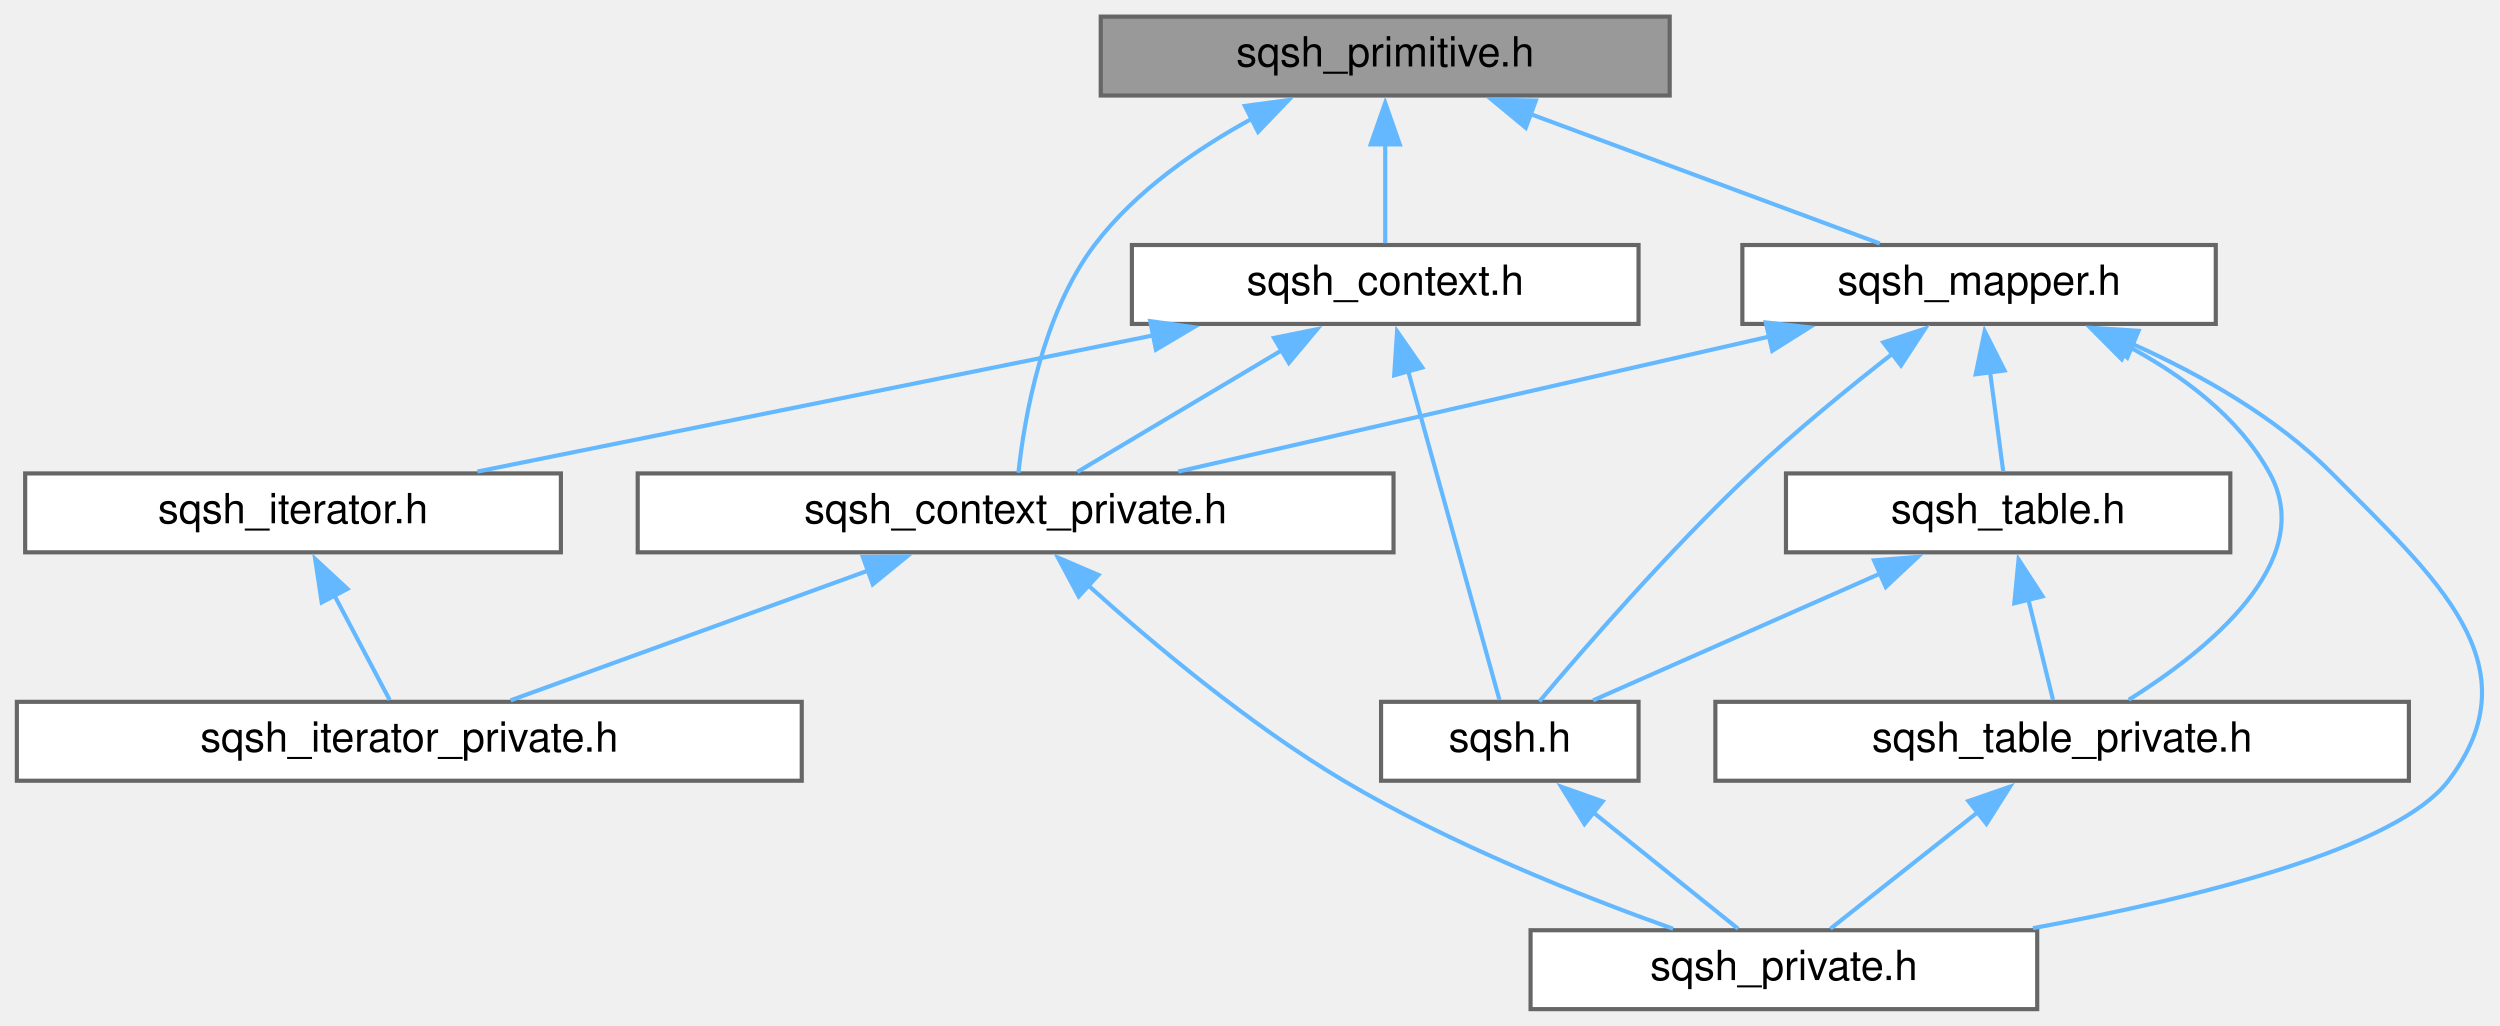
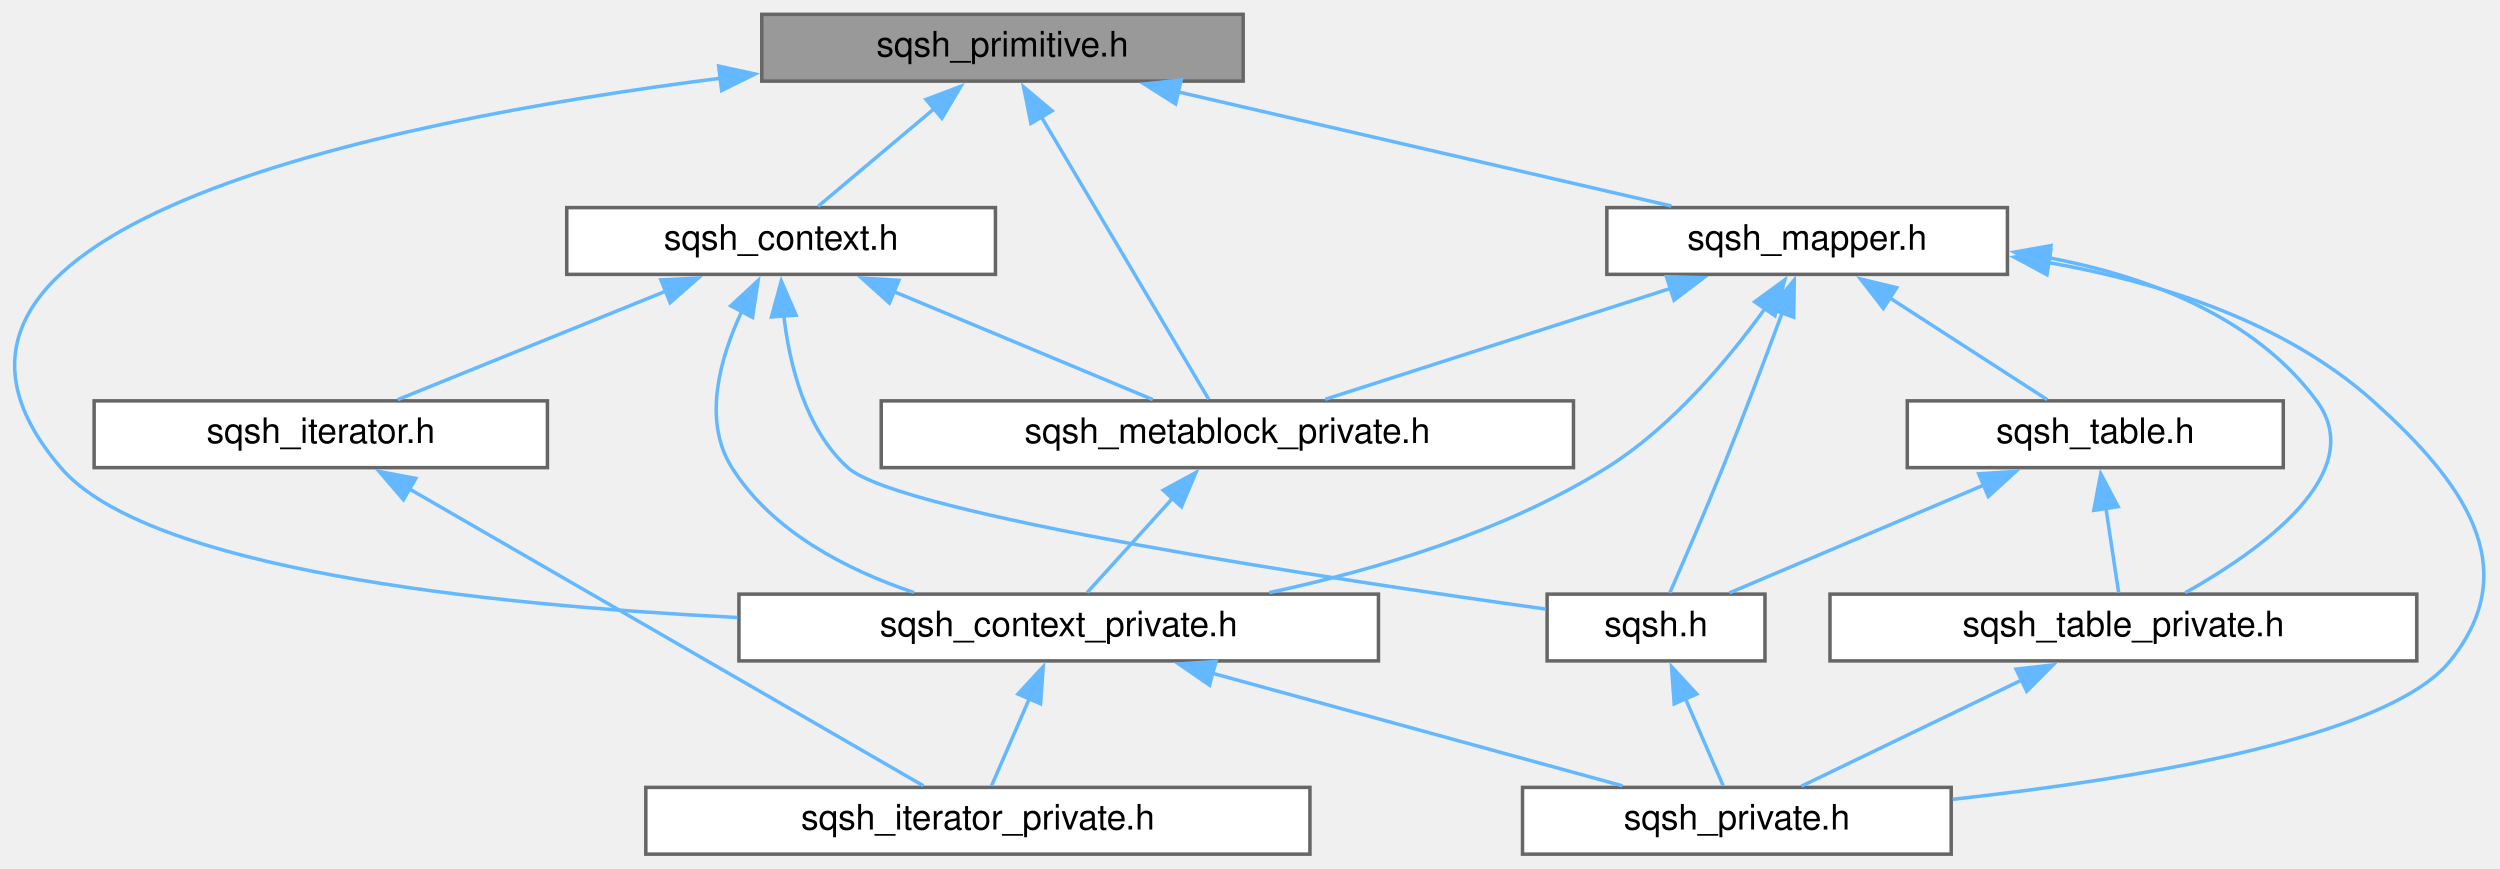
- <svg xmlns="http://www.w3.org/2000/svg" xmlns:xlink="http://www.w3.org/1999/xlink" width="602pt" height="247pt" viewBox="0.00 0.00 601.88 247.00">
+ <svg xmlns="http://www.w3.org/2000/svg" xmlns:xlink="http://www.w3.org/1999/xlink" width="711pt" height="247pt" viewBox="0.00 0.00 711.47 247.00">
  <g id="graph0" class="graph" transform="scale(1 1) rotate(0) translate(4 243)">
    <g id="node1" class="node">
      <g id="a_node1">
        <a xlink:title=" ">
-           <polygon fill="#999999" stroke="#666666" points="398,-239 261,-239 261,-220 398,-220 398,-239" />
-           <text text-anchor="middle" x="329.5" y="-227" font-family="Helvetica,sans-Serif" font-size="10.00">sqsh_primitive.h</text>
+           <polygon fill="#999999" stroke="#666666" points="349.79,-239 212.79,-239 212.79,-220 349.79,-220 349.79,-239" />
+           <text text-anchor="middle" x="281.29" y="-227" font-family="Helvetica,sans-Serif" font-size="10.00">sqsh_primitive.h</text>
        </a>
      </g>
    </g>
    <g id="node2" class="node">
      <g id="a_node2">
        <a xlink:href="sqsh__context_8h.html" target="_top" xlink:title=" ">
-           <polygon fill="white" stroke="#666666" points="390.5,-184 268.5,-184 268.5,-165 390.5,-165 390.5,-184" />
-           <text text-anchor="middle" x="329.5" y="-172" font-family="Helvetica,sans-Serif" font-size="10.00">sqsh_context.h</text>
+           <polygon fill="white" stroke="#666666" points="279.29,-184 157.29,-184 157.29,-165 279.29,-165 279.29,-184" />
+           <text text-anchor="middle" x="218.29" y="-172" font-family="Helvetica,sans-Serif" font-size="10.00">sqsh_context.h</text>
        </a>
      </g>
    </g>
    <g id="edge1" class="edge">
-       <path fill="none" stroke="#63b8ff" d="M329.5,-208.35C329.5,-200.1 329.5,-190.97 329.5,-184.44" />
-       <polygon fill="#63b8ff" stroke="#63b8ff" points="326,-208.23 329.5,-218.23 333,-208.23 326,-208.23" />
+       <path fill="none" stroke="#63b8ff" d="M262.11,-212.37C251.17,-203.16 237.88,-191.98 228.82,-184.36" />
+       <polygon fill="#63b8ff" stroke="#63b8ff" points="259.54,-214.78 269.45,-218.53 264.05,-209.42 259.54,-214.78" />
    </g>
    <g id="node5" class="node">
      <g id="a_node5">
        <a xlink:href="sqsh__context__private_8h.html" target="_top" xlink:title=" ">
-           <polygon fill="white" stroke="#666666" points="331.5,-129 149.5,-129 149.5,-110 331.5,-110 331.5,-129" />
-           <text text-anchor="middle" x="240.5" y="-117" font-family="Helvetica,sans-Serif" font-size="10.00">sqsh_context_private.h</text>
+           <polygon fill="white" stroke="#666666" points="388.29,-74 206.29,-74 206.29,-55 388.29,-55 388.29,-74" />
+           <text text-anchor="middle" x="297.29" y="-62" font-family="Helvetica,sans-Serif" font-size="10.00">sqsh_context_private.h</text>
        </a>
      </g>
    </g>
-     <g id="edge9" class="edge">
-       <path fill="none" stroke="#63b8ff" d="M297.62,-214.54C284.15,-207.2 269.33,-197 259.5,-184 246.87,-167.3 242.59,-142.25 241.18,-129.16" />
-       <polygon fill="#63b8ff" stroke="#63b8ff" points="295.71,-217.49 306.21,-218.9 298.88,-211.25 295.71,-217.49" />
+     <g id="edge11" class="edge">
+       <path fill="none" stroke="#63b8ff" d="M201.22,-220.84C102.72,-208.35 -44.74,-177.84 13.29,-110 37.83,-81.32 132.51,-71 205.88,-67.35" />
+       <polygon fill="#63b8ff" stroke="#63b8ff" points="200.52,-224.28 210.87,-222.02 201.37,-217.33 200.52,-224.28" />
    </g>
    <g id="node8" class="node">
      <g id="a_node8">
-         <a xlink:href="sqsh__mapper_8h.html" target="_top" xlink:title=" ">
-           <polygon fill="white" stroke="#666666" points="529.5,-184 415.5,-184 415.5,-165 529.5,-165 529.5,-184" />
-           <text text-anchor="middle" x="472.5" y="-172" font-family="Helvetica,sans-Serif" font-size="10.00">sqsh_mapper.h</text>
+         <a xlink:href="sqsh__metablock__private_8h.html" target="_top" xlink:title=" ">
+           <polygon fill="white" stroke="#666666" points="443.79,-129 246.79,-129 246.79,-110 443.79,-110 443.79,-129" />
+           <text text-anchor="middle" x="345.29" y="-117" font-family="Helvetica,sans-Serif" font-size="10.00">sqsh_metablock_private.h</text>
        </a>
      </g>
    </g>
-     <g id="edge10" class="edge">
-       <path fill="none" stroke="#63b8ff" d="M364.35,-215.58C390.49,-205.9 425.58,-192.89 448.6,-184.36" />
-       <polygon fill="#63b8ff" stroke="#63b8ff" points="363.34,-212.23 355.18,-218.98 365.77,-218.79 363.34,-212.23" />
+     <g id="edge22" class="edge">
+       <path fill="none" stroke="#63b8ff" d="M292.34,-209.86C306.24,-186.4 329.56,-147.04 339.98,-129.46" />
+       <polygon fill="#63b8ff" stroke="#63b8ff" points="289.39,-207.97 287.3,-218.36 295.41,-211.54 289.39,-207.97" />
+     </g>
+     <g id="node9" class="node">
+       <g id="a_node9">
+         <a xlink:href="sqsh__mapper_8h.html" target="_top" xlink:title=" ">
+           <polygon fill="white" stroke="#666666" points="567.29,-184 453.29,-184 453.29,-165 567.29,-165 567.29,-184" />
+           <text text-anchor="middle" x="510.29" y="-172" font-family="Helvetica,sans-Serif" font-size="10.00">sqsh_mapper.h</text>
+         </a>
+       </g>
+     </g>
+     <g id="edge12" class="edge">
+       <path fill="none" stroke="#63b8ff" d="M331.28,-216.93C373.47,-207.17 433.02,-193.38 471.64,-184.45" />
+       <polygon fill="#63b8ff" stroke="#63b8ff" points="330.57,-213.5 321.61,-219.17 332.15,-220.32 330.57,-213.5" />
    </g>
    <g id="node3" class="node">
      <g id="a_node3">
        <a xlink:href="sqsh_8h.html" target="_top" xlink:title=" ">
-           <polygon fill="white" stroke="#666666" points="390.5,-74 328.5,-74 328.5,-55 390.5,-55 390.5,-74" />
-           <text text-anchor="middle" x="359.5" y="-62" font-family="Helvetica,sans-Serif" font-size="10.00">sqsh.h</text>
+           <polygon fill="white" stroke="#666666" points="498.29,-74 436.29,-74 436.29,-55 498.29,-55 498.29,-74" />
+           <text text-anchor="middle" x="467.29" y="-62" font-family="Helvetica,sans-Serif" font-size="10.00">sqsh.h</text>
        </a>
      </g>
    </g>
    <g id="edge2" class="edge">
-       <path fill="none" stroke="#63b8ff" d="M335.04,-153.57C341.59,-129.98 352.21,-91.73 357.01,-74.46" />
-       <polygon fill="#63b8ff" stroke="#63b8ff" points="331.66,-152.63 332.36,-163.2 338.41,-154.51 331.66,-152.63" />
+       <path fill="none" stroke="#63b8ff" d="M219.02,-153.55C220.64,-139.38 225.15,-120.99 237.29,-110 251.92,-96.76 376.46,-78.03 435.93,-69.74" />
+       <polygon fill="#63b8ff" stroke="#63b8ff" points="215.56,-152.89 218.34,-163.12 222.54,-153.39 215.56,-152.89" />
    </g>
    <g id="edge4" class="edge">
-       <path fill="none" stroke="#63b8ff" d="M304.7,-158.73C288.84,-149.29 268.81,-137.36 255.37,-129.36" />
-       <polygon fill="#63b8ff" stroke="#63b8ff" points="302.72,-161.63 313.1,-163.73 306.3,-155.61 302.72,-161.63" />
+       <path fill="none" stroke="#63b8ff" d="M207.17,-154.62C200.89,-141.27 195.83,-123.43 204.29,-110 215.74,-91.83 236.89,-80.91 256.13,-74.45" />
+       <polygon fill="#63b8ff" stroke="#63b8ff" points="203.97,-156.05 211.75,-163.24 210.15,-152.77 203.97,-156.05" />
    </g>
    <g id="node7" class="node">
      <g id="a_node7">
        <a xlink:href="sqsh__iterator_8h.html" target="_top" xlink:title=" ">
-           <polygon fill="white" stroke="#666666" points="131,-129 2,-129 2,-110 131,-110 131,-129" />
-           <text text-anchor="middle" x="66.5" y="-117" font-family="Helvetica,sans-Serif" font-size="10.00">sqsh_iterator.h</text>
+           <polygon fill="white" stroke="#666666" points="151.79,-129 22.79,-129 22.79,-110 151.79,-110 151.79,-129" />
+           <text text-anchor="middle" x="87.29" y="-117" font-family="Helvetica,sans-Serif" font-size="10.00">sqsh_iterator.h</text>
        </a>
      </g>
    </g>
    <g id="edge7" class="edge">
-       <path fill="none" stroke="#63b8ff" d="M273.64,-162.24C225.1,-152.46 155.72,-138.48 110.89,-129.45" />
-       <polygon fill="#63b8ff" stroke="#63b8ff" points="272.91,-165.67 283.4,-164.21 274.29,-158.8 272.91,-165.67" />
+       <path fill="none" stroke="#63b8ff" d="M185.4,-160.19C161.57,-150.55 130,-137.78 109.19,-129.36" />
+       <polygon fill="#63b8ff" stroke="#63b8ff" points="184.08,-163.44 194.67,-163.94 186.71,-156.95 184.08,-163.44" />
+     </g>
+     <g id="edge9" class="edge">
+       <path fill="none" stroke="#63b8ff" d="M250.18,-160.19C273.29,-150.55 303.89,-137.78 324.07,-129.36" />
+       <polygon fill="#63b8ff" stroke="#63b8ff" points="249.11,-156.84 241.23,-163.93 251.81,-163.31 249.11,-156.84" />
    </g>
    <g id="node4" class="node">
      <g id="a_node4">
        <a xlink:href="sqsh__private_8h.html" target="_top" xlink:title=" ">
-           <polygon fill="white" stroke="#666666" points="486.5,-19 364.5,-19 364.5,0 486.5,0 486.5,-19" />
-           <text text-anchor="middle" x="425.5" y="-7" font-family="Helvetica,sans-Serif" font-size="10.00">sqsh_private.h</text>
+           <polygon fill="white" stroke="#666666" points="551.29,-19 429.29,-19 429.29,0 551.29,0 551.29,-19" />
+           <text text-anchor="middle" x="490.29" y="-7" font-family="Helvetica,sans-Serif" font-size="10.00">sqsh_private.h</text>
        </a>
      </g>
    </g>
    <g id="edge3" class="edge">
-       <path fill="none" stroke="#63b8ff" d="M379.59,-47.37C391.05,-38.16 404.98,-26.98 414.47,-19.36" />
-       <polygon fill="#63b8ff" stroke="#63b8ff" points="377.48,-44.57 371.88,-53.56 381.86,-50.03 377.48,-44.57" />
+       <path fill="none" stroke="#63b8ff" d="M475.66,-44.22C479.34,-35.74 483.48,-26.21 486.41,-19.44" />
+       <polygon fill="#63b8ff" stroke="#63b8ff" points="472.46,-42.79 471.69,-53.36 478.88,-45.58 472.46,-42.79" />
    </g>
    <g id="edge6" class="edge">
-       <path fill="none" stroke="#63b8ff" d="M258.03,-102C273.38,-88.17 296.71,-68.57 319.5,-55 345.05,-39.78 376.77,-27.2 398.82,-19.35" />
-       <polygon fill="#63b8ff" stroke="#63b8ff" points="255.7,-99.39 250.7,-108.73 260.44,-104.55 255.7,-99.39" />
+       <path fill="none" stroke="#63b8ff" d="M341.02,-51.49C376.47,-41.76 425.65,-28.25 457.71,-19.45" />
+       <polygon fill="#63b8ff" stroke="#63b8ff" points="340.21,-48.09 331.49,-54.11 342.06,-54.84 340.21,-48.09" />
    </g>
    <g id="node6" class="node">
      <g id="a_node6">
        <a xlink:href="sqsh__iterator__private_8h.html" target="_top" xlink:title=" ">
-           <polygon fill="white" stroke="#666666" points="189,-74 0,-74 0,-55 189,-55 189,-74" />
-           <text text-anchor="middle" x="94.5" y="-62" font-family="Helvetica,sans-Serif" font-size="10.00">sqsh_iterator_private.h</text>
+           <polygon fill="white" stroke="#666666" points="368.79,-19 179.79,-19 179.79,0 368.79,0 368.79,-19" />
+           <text text-anchor="middle" x="274.29" y="-7" font-family="Helvetica,sans-Serif" font-size="10.00">sqsh_iterator_private.h</text>
        </a>
      </g>
    </g>
    <g id="edge5" class="edge">
-       <path fill="none" stroke="#63b8ff" d="M204.92,-105.58C178.24,-95.9 142.41,-82.89 118.9,-74.36" />
-       <polygon fill="#63b8ff" stroke="#63b8ff" points="203.72,-108.87 214.31,-108.99 206.1,-102.29 203.72,-108.87" />
+       <path fill="none" stroke="#63b8ff" d="M288.92,-44.22C285.25,-35.74 281.11,-26.21 278.17,-19.44" />
+       <polygon fill="#63b8ff" stroke="#63b8ff" points="285.7,-45.58 292.89,-53.36 292.12,-42.79 285.7,-45.58" />
    </g>
    <g id="edge8" class="edge">
-       <path fill="none" stroke="#63b8ff" d="M76.38,-99.79C80.93,-91.18 86.12,-81.36 89.78,-74.44" />
-       <polygon fill="#63b8ff" stroke="#63b8ff" points="73.41,-97.93 71.83,-108.41 79.6,-101.2 73.41,-97.93" />
+       <path fill="none" stroke="#63b8ff" d="M112.44,-103.97C151.72,-81.29 226.47,-38.12 258.78,-19.46" />
+       <polygon fill="#63b8ff" stroke="#63b8ff" points="110.82,-100.87 103.91,-108.9 114.32,-106.93 110.82,-100.87" />
    </g>
-     <g id="edge11" class="edge">
-       <path fill="none" stroke="#63b8ff" d="M451.76,-157.92C441.19,-149.68 428.32,-139.19 417.5,-129 397.94,-110.57 377.21,-86.67 366.63,-74.09" />
-       <polygon fill="#63b8ff" stroke="#63b8ff" points="449.44,-160.55 459.5,-163.86 453.7,-154.99 449.44,-160.55" />
+     <g id="edge10" class="edge">
+       <path fill="none" stroke="#63b8ff" d="M329.64,-101.22C321.54,-92.28 312,-81.74 305.39,-74.44" />
+       <polygon fill="#63b8ff" stroke="#63b8ff" points="327.04,-103.56 336.35,-108.63 332.23,-98.86 327.04,-103.56" />
    </g>
    <g id="edge13" class="edge">
-       <path fill="none" stroke="#63b8ff" d="M509.26,-160.24C525.56,-152.96 544.05,-142.6 557.5,-129 582.22,-103.99 606.77,-83 585.5,-55 573.16,-38.76 525.58,-26.88 485.48,-19.5" />
-       <polygon fill="#63b8ff" stroke="#63b8ff" points="508.2,-156.89 500.34,-164 510.91,-163.34 508.2,-156.89" />
+       <path fill="none" stroke="#63b8ff" d="M503.24,-154.21C498.57,-141.59 492.23,-124.75 486.29,-110 481.28,-97.53 475.11,-83.26 471.19,-74.32" />
+       <polygon fill="#63b8ff" stroke="#63b8ff" points="499.89,-155.23 506.62,-163.41 506.46,-152.81 499.89,-155.23" />
    </g>
-     <g id="edge12" class="edge">
-       <path fill="none" stroke="#63b8ff" d="M422.13,-161.99C379.37,-152.22 318.87,-138.4 279.66,-129.45" />
-       <polygon fill="#63b8ff" stroke="#63b8ff" points="421.14,-165.36 431.67,-164.17 422.7,-158.53 421.14,-165.36" />
+     <g id="edge16" class="edge">
+       <path fill="none" stroke="#63b8ff" d="M579.05,-168.35C610.41,-162.8 646.08,-151.56 671.29,-129 696.86,-106.12 714.8,-81.73 693.29,-55 675.74,-33.18 604.82,-21.46 551.71,-15.61" />
+       <polygon fill="#63b8ff" stroke="#63b8ff" points="578.54,-164.89 569.21,-169.91 579.63,-171.8 578.54,-164.89" />
    </g>
-     <g id="node9" class="node">
-       <g id="a_node9">
+     <g id="edge14" class="edge">
+       <path fill="none" stroke="#63b8ff" d="M498.36,-155.35C488.04,-141.04 471.89,-121.62 453.29,-110 424.27,-91.86 387.66,-80.92 357.2,-74.43" />
+       <polygon fill="#63b8ff" stroke="#63b8ff" points="495.37,-157.19 503.93,-163.44 501.14,-153.22 495.37,-157.19" />
+     </g>
+     <g id="edge15" class="edge">
+       <path fill="none" stroke="#63b8ff" d="M471.72,-161.11C441.51,-151.41 400.2,-138.14 373.14,-129.45" />
+       <polygon fill="#63b8ff" stroke="#63b8ff" points="470.27,-164.32 480.86,-164.05 472.41,-157.66 470.27,-164.32" />
+     </g>
+     <g id="node10" class="node">
+       <g id="a_node10">
        <a xlink:href="sqsh__table_8h.html" target="_top" xlink:title=" ">
-           <polygon fill="white" stroke="#666666" points="533,-129 426,-129 426,-110 533,-110 533,-129" />
-           <text text-anchor="middle" x="479.5" y="-117" font-family="Helvetica,sans-Serif" font-size="10.00">sqsh_table.h</text>
+           <polygon fill="white" stroke="#666666" points="645.79,-129 538.79,-129 538.79,-110 645.79,-110 645.79,-129" />
+           <text text-anchor="middle" x="592.29" y="-117" font-family="Helvetica,sans-Serif" font-size="10.00">sqsh_table.h</text>
        </a>
      </g>
    </g>
-     <g id="edge14" class="edge">
-       <path fill="none" stroke="#63b8ff" d="M475.16,-153.35C476.25,-145.1 477.46,-135.97 478.32,-129.44" />
-       <polygon fill="#63b8ff" stroke="#63b8ff" points="471.69,-152.88 473.85,-163.25 478.63,-153.79 471.69,-152.88" />
+     <g id="edge17" class="edge">
+       <path fill="none" stroke="#63b8ff" d="M533.56,-158.46C548.1,-149.06 566.33,-137.28 578.59,-129.36" />
+       <polygon fill="#63b8ff" stroke="#63b8ff" points="531.97,-155.32 525.47,-163.69 535.77,-161.2 531.97,-155.32" />
    </g>
-     <g id="node10" class="node">
-       <g id="a_node10">
+     <g id="node11" class="node">
+       <g id="a_node11">
        <a xlink:href="sqsh__table__private_8h.html" target="_top" xlink:title=" ">
-           <polygon fill="white" stroke="#666666" points="576,-74 409,-74 409,-55 576,-55 576,-74" />
-           <text text-anchor="middle" x="492.5" y="-62" font-family="Helvetica,sans-Serif" font-size="10.00">sqsh_table_private.h</text>
+           <polygon fill="white" stroke="#666666" points="683.79,-74 516.79,-74 516.79,-55 683.79,-55 683.79,-74" />
+           <text text-anchor="middle" x="600.29" y="-62" font-family="Helvetica,sans-Serif" font-size="10.00">sqsh_table_private.h</text>
        </a>
      </g>
    </g>
+     <g id="edge21" class="edge">
+       <path fill="none" stroke="#63b8ff" d="M578.92,-169.76C607.28,-164.4 637.61,-152.93 655.29,-129 670.46,-108.47 639.19,-86.34 617.88,-74.38" />
+       <polygon fill="#63b8ff" stroke="#63b8ff" points="578.57,-166.27 569.26,-171.33 579.69,-173.18 578.57,-166.27" />
+     </g>
    <g id="edge18" class="edge">
-       <path fill="none" stroke="#63b8ff" d="M507.99,-159.82C521.29,-152.75 534.99,-142.68 542.5,-129 554.19,-107.72 527.24,-86.2 508.54,-74.49" />
-       <polygon fill="#63b8ff" stroke="#63b8ff" points="506.85,-156.48 499.37,-163.99 509.9,-162.79 506.85,-156.48" />
+       <path fill="none" stroke="#63b8ff" d="M560.6,-105.06C537.89,-95.43 507.95,-82.74 488.18,-74.36" />
+       <polygon fill="#63b8ff" stroke="#63b8ff" points="559.12,-108.24 569.69,-108.92 561.85,-101.79 559.12,-108.24" />
    </g>
-     <g id="edge15" class="edge">
-       <path fill="none" stroke="#63b8ff" d="M448.78,-104.93C427.01,-95.32 398.45,-82.7 379.56,-74.36" />
-       <polygon fill="#63b8ff" stroke="#63b8ff" points="447.2,-108.06 457.76,-108.9 450.03,-101.66 447.2,-108.06" />
+     <g id="edge19" class="edge">
+       <path fill="none" stroke="#63b8ff" d="M595.29,-98.64C596.55,-90.31 597.95,-81.05 598.94,-74.44" />
+       <polygon fill="#63b8ff" stroke="#63b8ff" points="591.87,-97.84 593.84,-108.25 598.79,-98.89 591.87,-97.84" />
    </g>
-     <g id="edge16" class="edge">
-       <path fill="none" stroke="#63b8ff" d="M484.37,-98.64C486.41,-90.31 488.69,-81.05 490.31,-74.44" />
-       <polygon fill="#63b8ff" stroke="#63b8ff" points="480.99,-97.73 482.01,-108.28 487.79,-99.4 480.99,-97.73" />
-     </g>
-     <g id="edge17" class="edge">
-       <path fill="none" stroke="#63b8ff" d="M472.45,-47.64C460.75,-38.39 446.43,-27.05 436.7,-19.36" />
-       <polygon fill="#63b8ff" stroke="#63b8ff" points="469.93,-50.11 479.95,-53.57 474.28,-44.62 469.93,-50.11" />
+     <g id="edge20" class="edge">
+       <path fill="none" stroke="#63b8ff" d="M571.31,-49.53C551.46,-39.97 525.76,-27.59 508.68,-19.36" />
+       <polygon fill="#63b8ff" stroke="#63b8ff" points="569.74,-52.66 580.27,-53.85 572.78,-46.36 569.74,-52.66" />
    </g>
  </g>
</svg>
